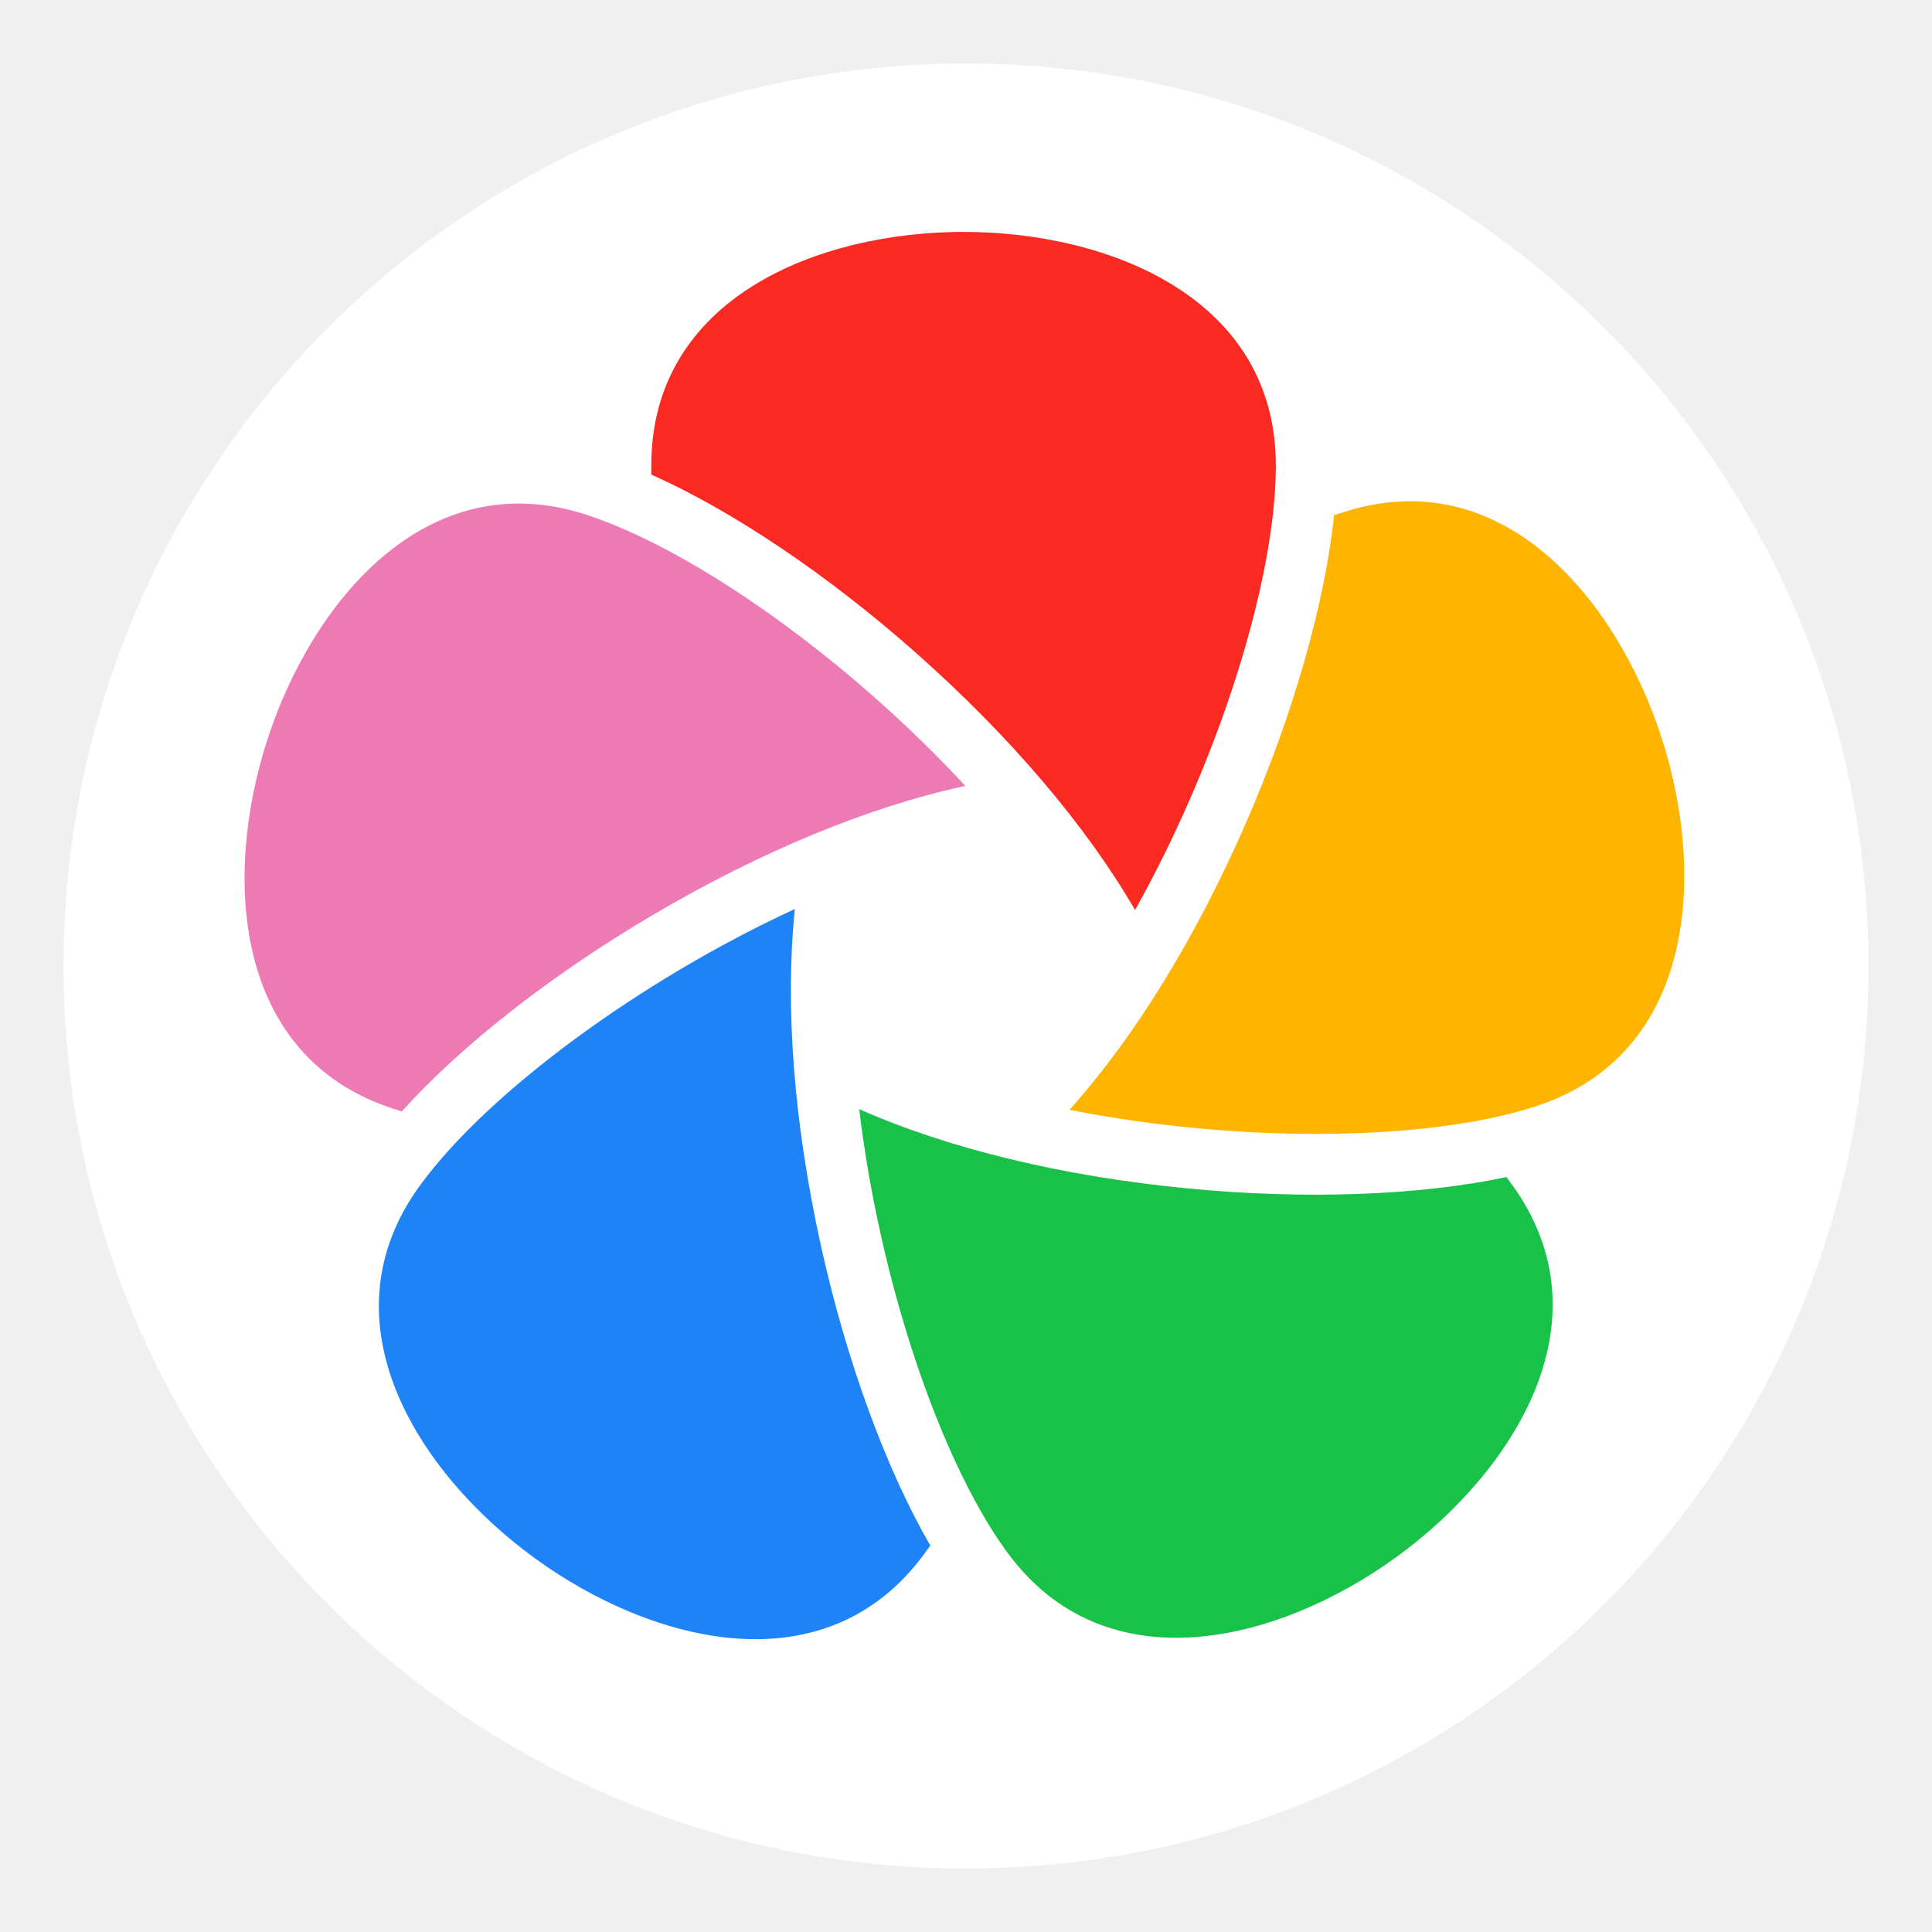
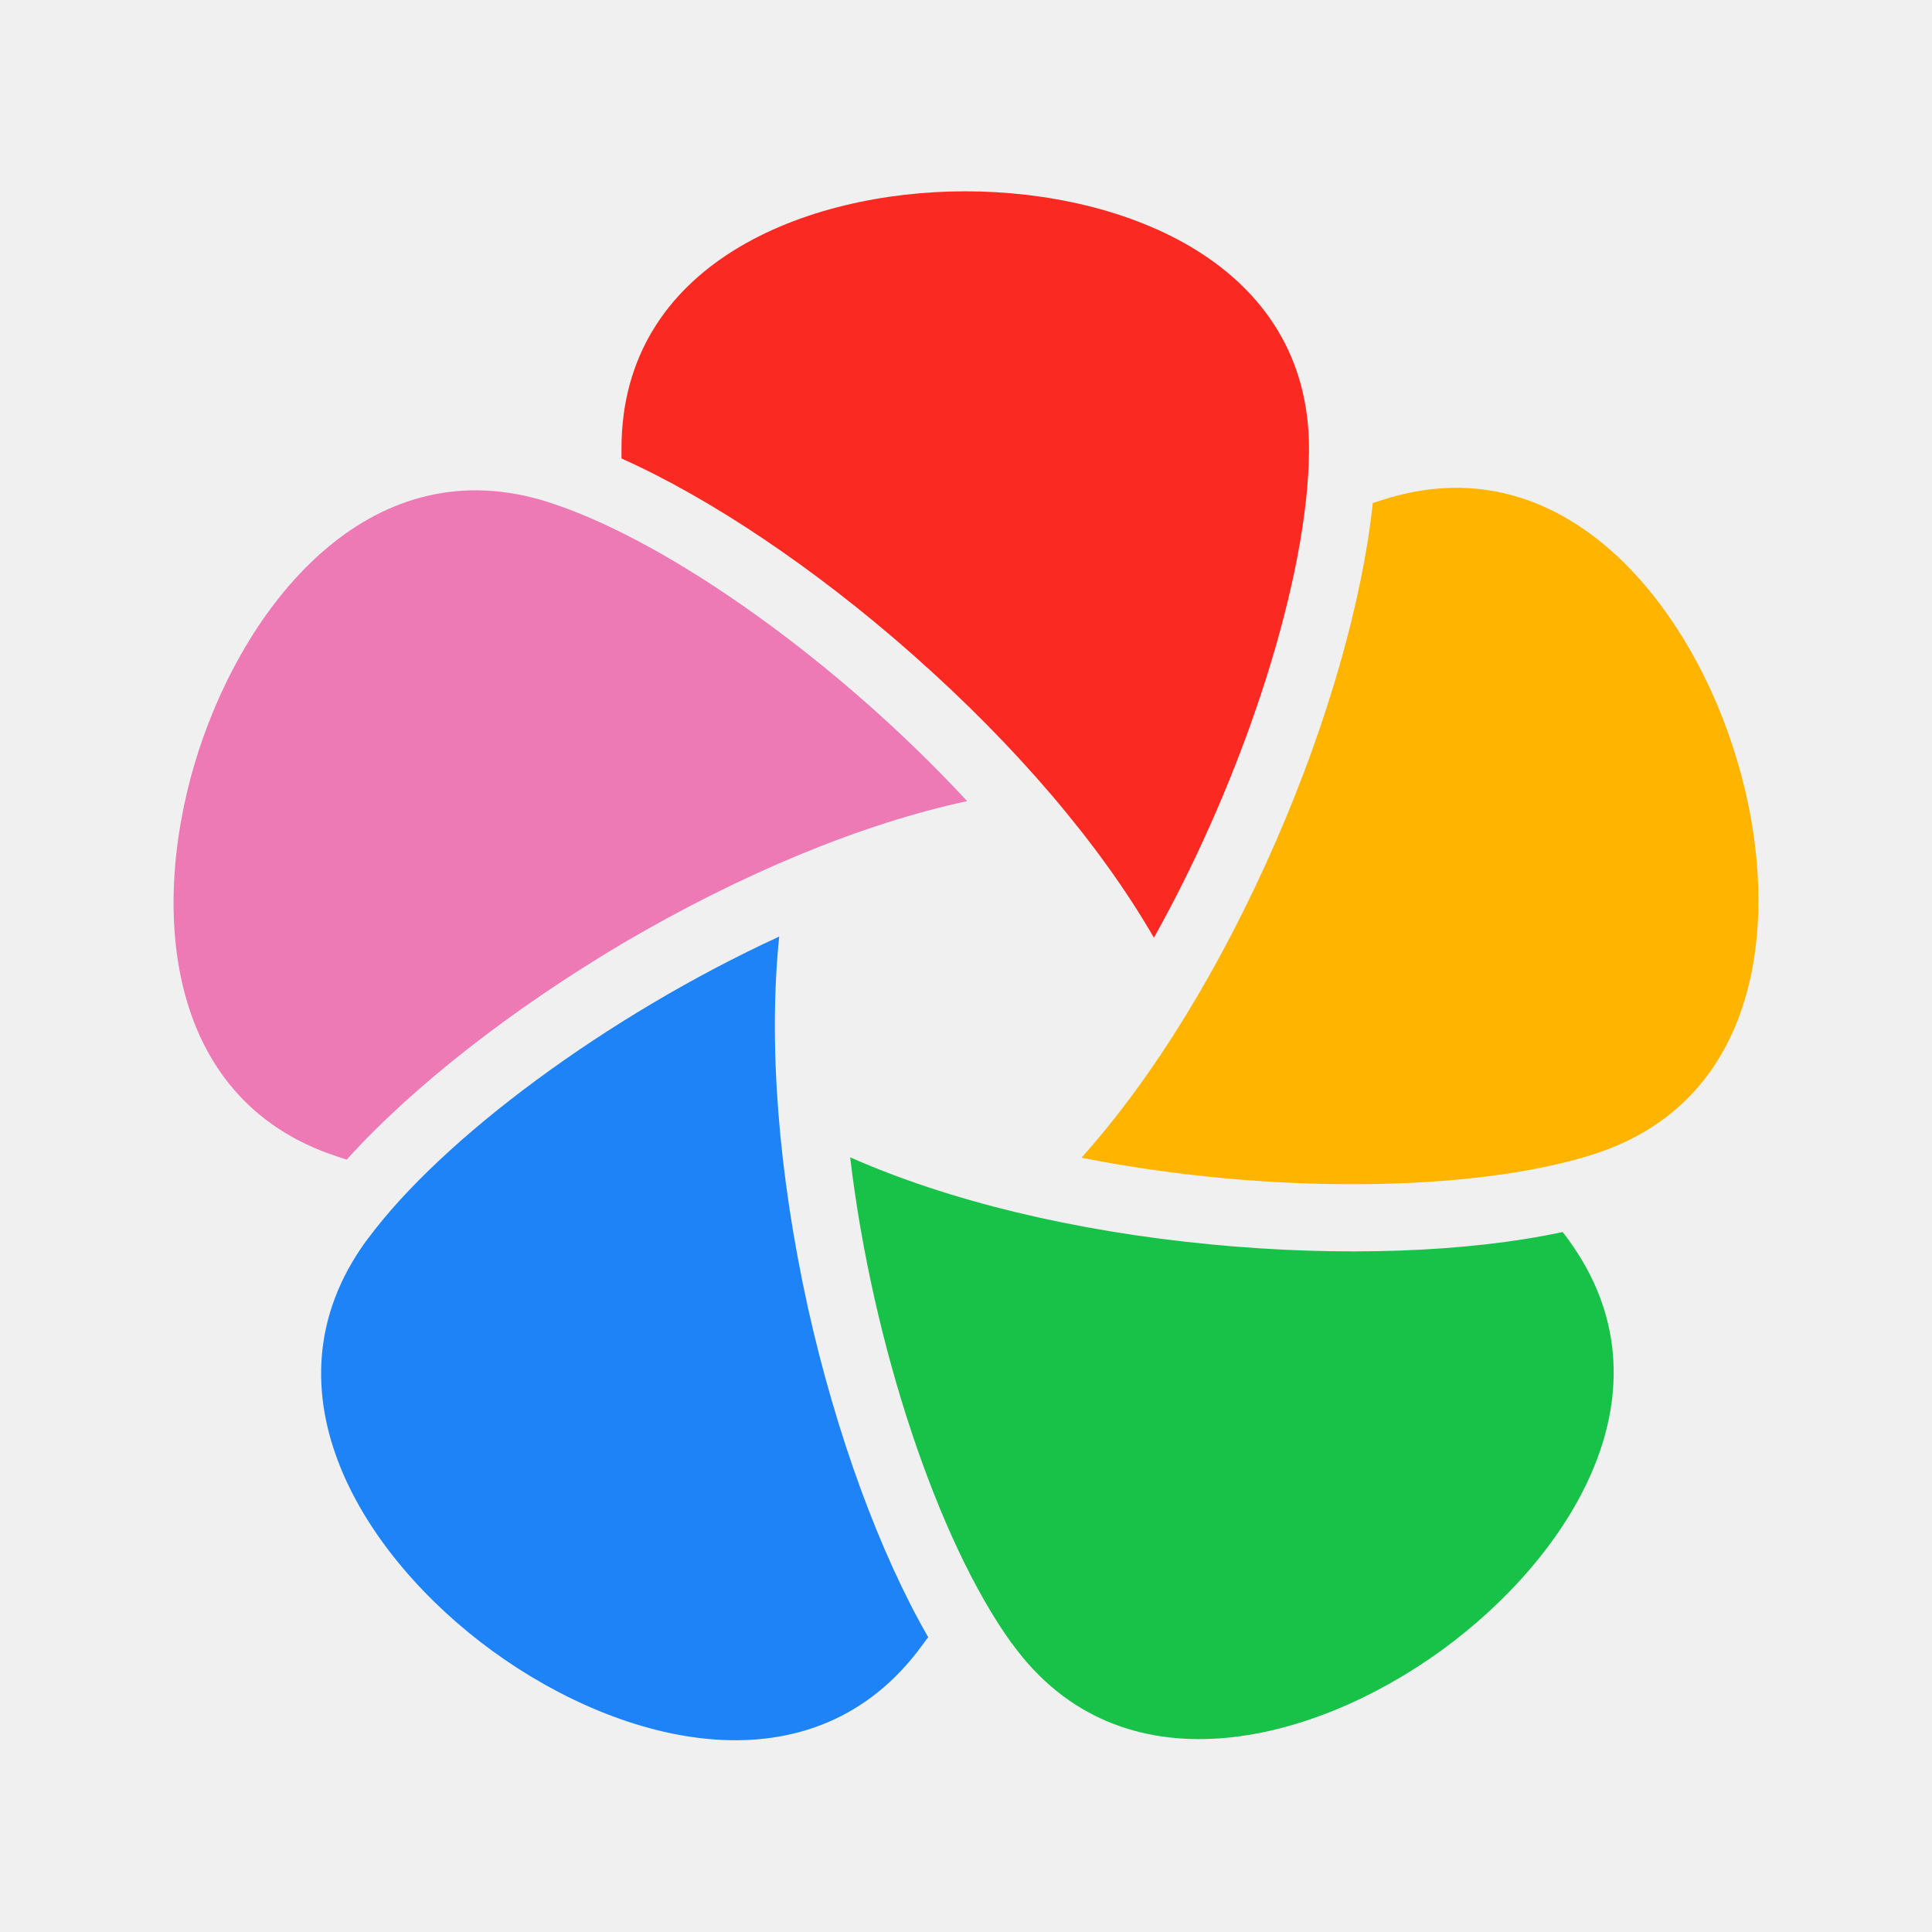
- <svg xmlns="http://www.w3.org/2000/svg" width="512" height="512" viewBox="0 0 512 512" fill="none">
-   <circle cx="256.002" cy="256" r="239.158" fill="white" />
-   <path d="M242.735 173.013C267.714 195.129 287.845 218.828 300.8 241.164C323.051 201.367 337.92 154.078 338.108 123.96C338.108 123.746 338.108 123.552 338.108 123.371C338.108 78.804 293.65 61.459 255.354 61.459C217.057 61.459 172.6 78.804 172.6 123.371C172.6 123.979 172.6 124.794 172.6 125.776C193.946 135.266 219.249 152.223 242.735 173.013Z" fill="#FA2921" />
-   <path d="M106.473 294.549C122.085 277.178 146.036 258.353 173.065 242.437C201.82 225.513 230.581 213.689 255.825 208.278C224.853 174.817 184.475 146.062 155.882 136.579C155.682 136.514 155.494 136.456 155.326 136.398C112.937 122.628 82.702 159.547 70.872 195.969C59.042 232.391 61.795 280.036 104.184 293.805C104.76 293.993 105.535 294.245 106.473 294.549Z" fill="#ED79B5" />
-   <path d="M440.288 195.355C428.457 158.933 398.222 122.014 355.833 135.783C355.252 135.971 354.476 136.223 353.545 136.527C351.121 159.754 342.814 189.065 330.298 217.826C316.987 248.417 300.664 274.89 283.423 294.109C328.145 302.979 377.716 302.5 406.419 293.372C406.62 293.307 406.807 293.243 406.975 293.191C449.364 279.415 452.118 231.77 440.288 195.355Z" fill="#FFB400" />
-   <path d="M217.561 330.156C210.353 297.581 207.994 266.57 210.644 240.892C169.251 260.008 129.429 289.526 111.567 313.788C111.444 313.956 111.328 314.117 111.224 314.259C85.029 350.319 110.798 390.484 141.783 412.988C172.761 435.497 218.925 447.599 245.126 411.539C245.488 411.048 245.967 410.389 246.542 409.594C234.848 389.379 224.336 360.779 217.561 330.156Z" fill="#1E83F7" />
-   <path d="M399.237 311.932C376.398 316.806 345.956 317.964 314.731 314.945C281.522 311.738 251.307 304.394 227.698 293.935C233.083 339.206 248.857 386.204 266.408 410.686C266.531 410.854 266.647 411.016 266.751 411.158C292.945 447.218 339.109 435.116 370.095 412.606C401.073 390.096 426.848 349.931 400.653 313.878C400.291 313.387 399.813 312.727 399.237 311.932Z" fill="#18C249" />
+ <svg xmlns="http://www.w3.org/2000/svg" version="1.1" id="Layer_1" x="0px" y="0px" viewBox="0 0 512 512" style="enable-background:new 0 0 512 512;" xml:space="preserve">
+   <style type="text/css">
+ 	.st0{fill:#FA2921;}
+ 	.st1{fill:#ED79B5;}
+ 	.st2{fill:#FFB400;}
+ 	.st3{fill:#1E83F7;}
+ 	.st4{fill:#18C249;}
+ </style>
+   <g>
+     <path class="st0" d="M241.9,173.5c27.5,24.3,49.7,50.4,63.9,75c24.5-43.8,40.9-95.9,41.1-129c0-0.2,0-0.4,0-0.6   c0-49.1-48.9-68.2-91.1-68.2c-42.2,0-91.1,19.1-91.1,68.2c0,0.7,0,1.6,0,2.6C188.2,132,216,150.6,241.9,173.5z" />
+     <path class="st1" d="M91.9,307.3c17.2-19.1,43.6-39.8,73.3-57.4c31.7-18.6,63.3-31.6,91.1-37.6c-34.1-36.8-78.5-68.5-110-78.9   c-0.2-0.1-0.4-0.1-0.6-0.2c-46.7-15.2-79.9,25.5-93,65.6s-10,92.5,36.7,107.7C90,306.7,90.8,307,91.9,307.3z" />
+     <path class="st2" d="M459.3,198.1c-13-40.1-46.3-80.7-93-65.6c-0.6,0.2-1.5,0.5-2.5,0.8c-2.7,25.6-11.8,57.8-25.6,89.5   c-14.7,33.7-32.6,62.8-51.6,84c49.2,9.8,103.8,9.2,135.4-0.8c0.2-0.1,0.4-0.1,0.6-0.2C469.3,290.7,472.4,238.2,459.3,198.1z" />
+     <path class="st3" d="M214.1,346.5c-7.9-35.9-10.5-70-7.6-98.3c-45.6,21-89.4,53.5-109.1,80.2c-0.1,0.2-0.3,0.4-0.4,0.5   c-28.8,39.7-0.5,83.9,33.6,108.7c34.1,24.8,84.9,38.1,113.8-1.6c0.4-0.5,0.9-1.3,1.6-2.1C233.2,411.7,221.6,380.2,214.1,346.5z" />
+     <path class="st4" d="M414.1,326.5c-25.1,5.4-58.7,6.6-93,3.3c-36.6-3.5-69.8-11.6-95.8-23.1c5.9,49.8,23.3,101.6,42.6,128.5   c0.1,0.2,0.3,0.4,0.4,0.5c28.8,39.7,79.7,26.4,113.8,1.6c34.1-24.8,62.5-69,33.6-108.7C415.3,328.1,414.8,327.3,414.1,326.5z" />
+   </g>
</svg>
